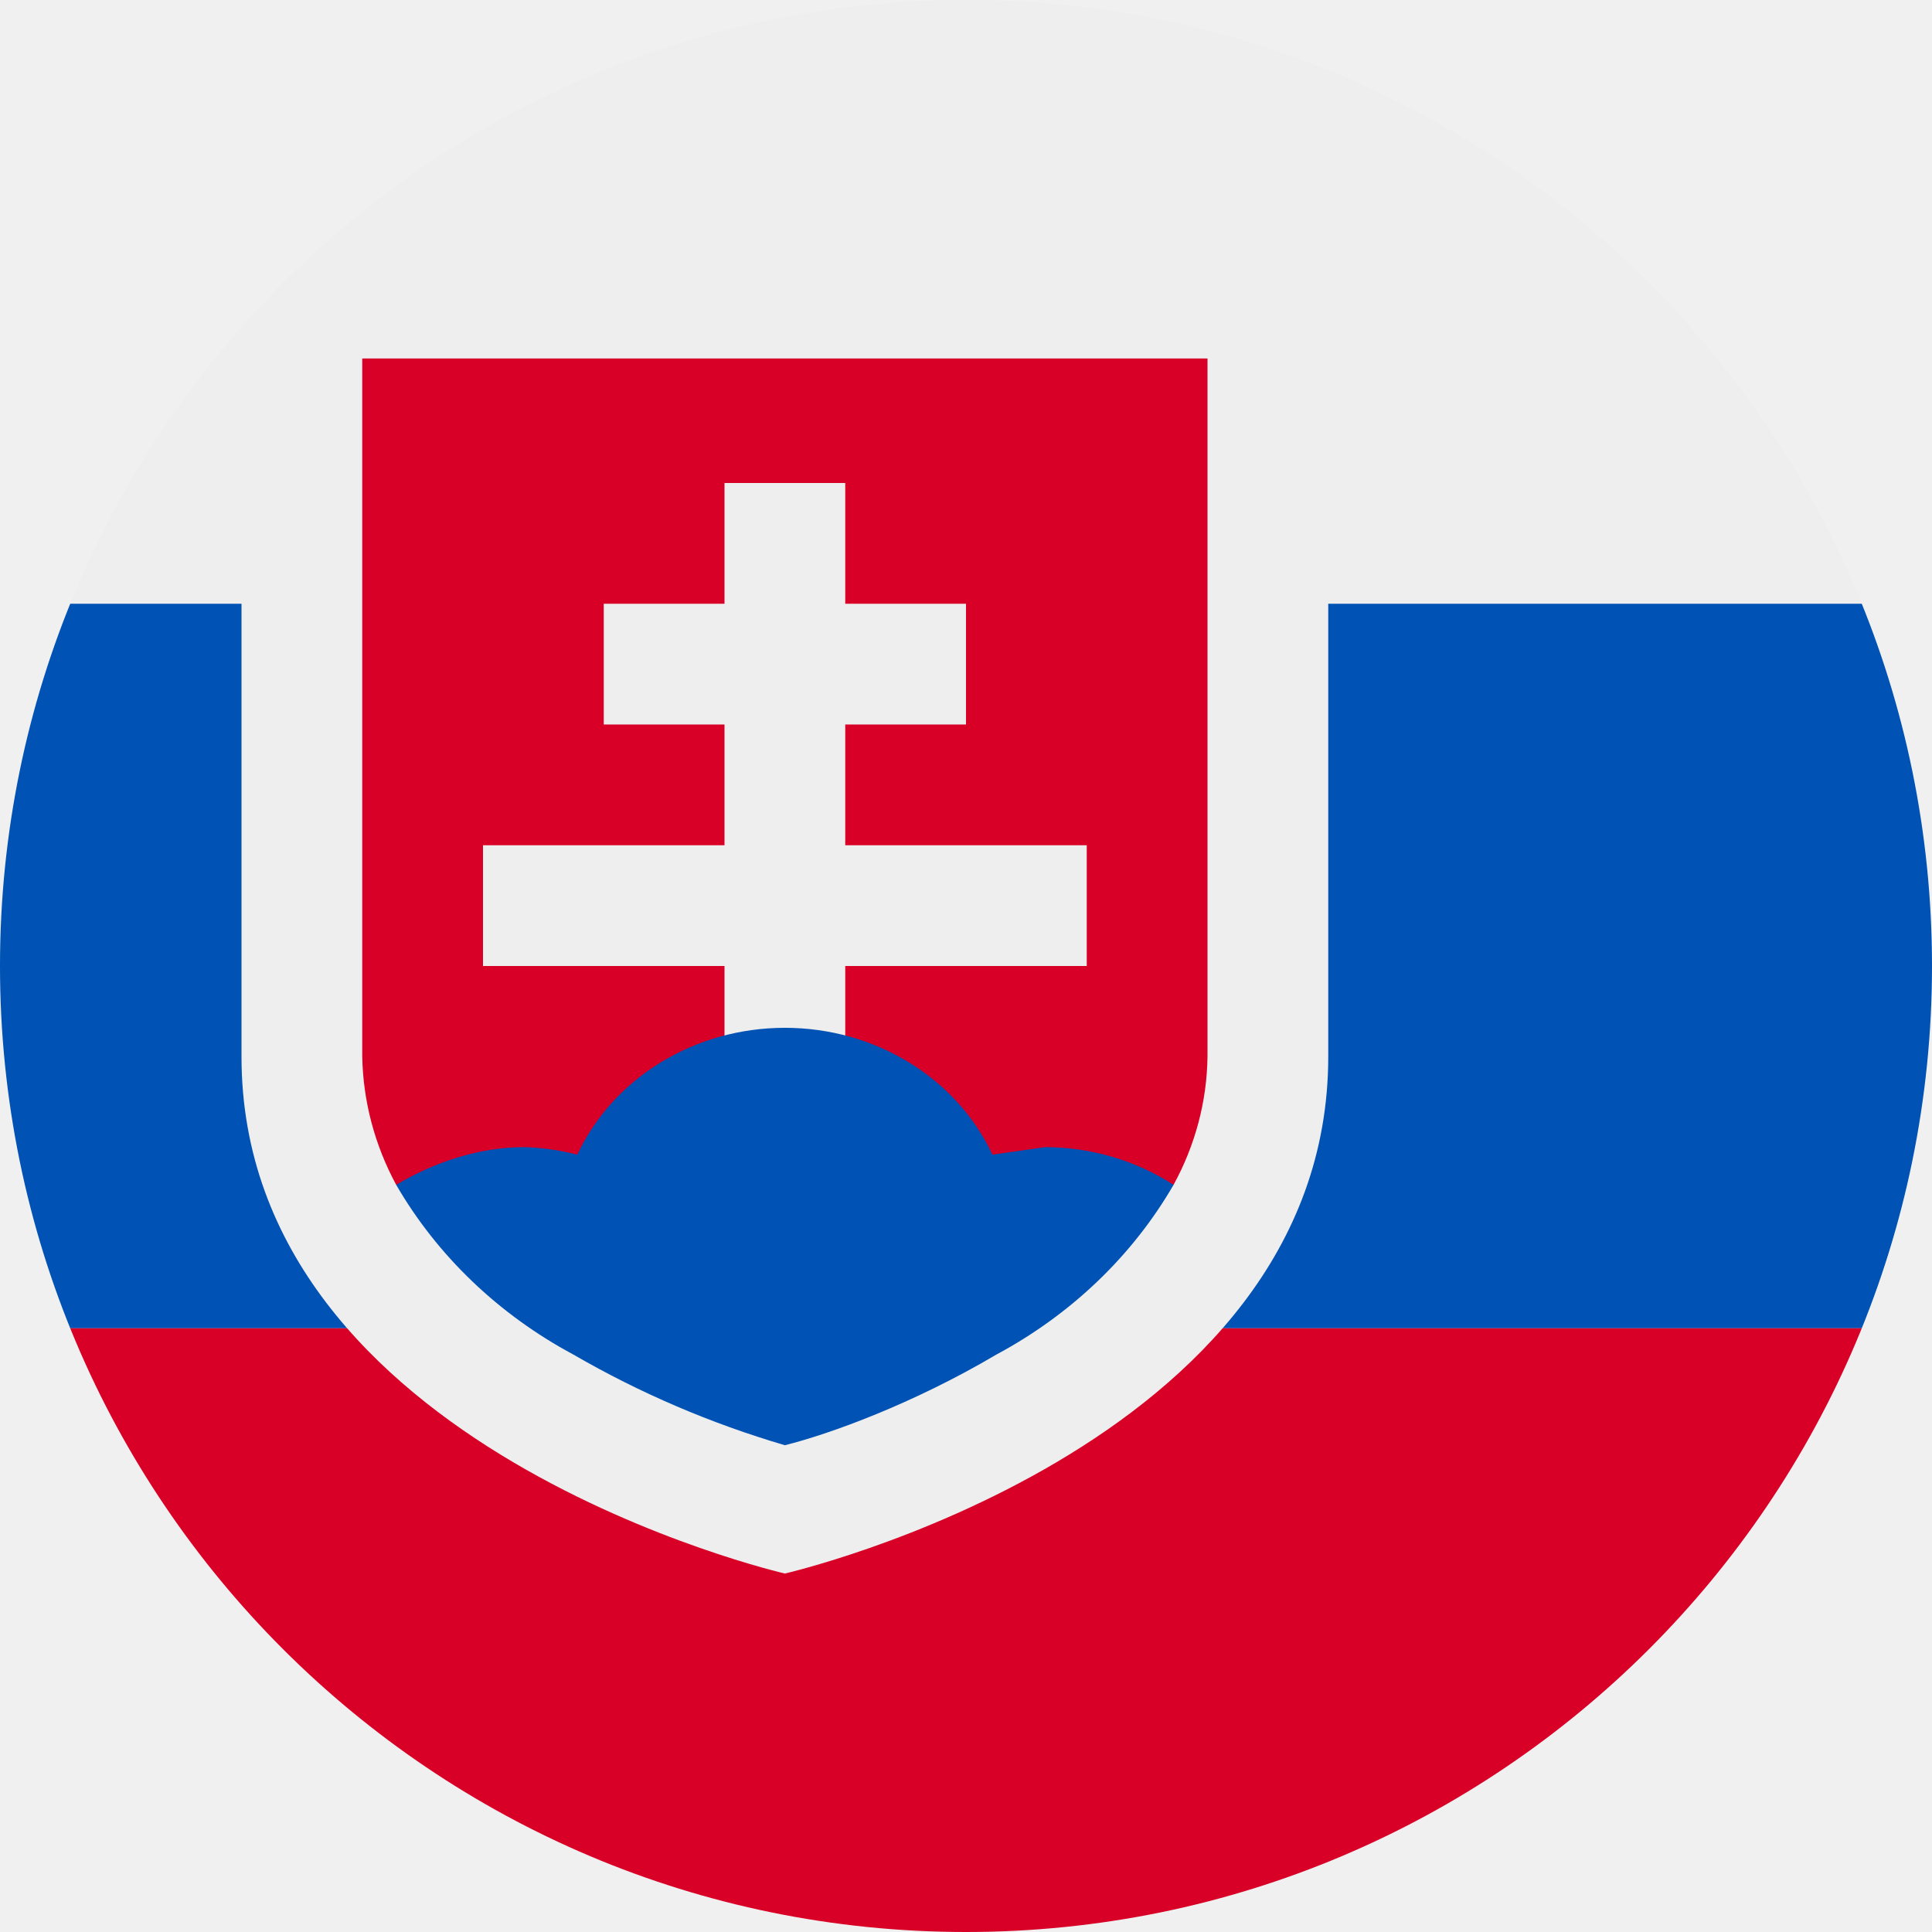
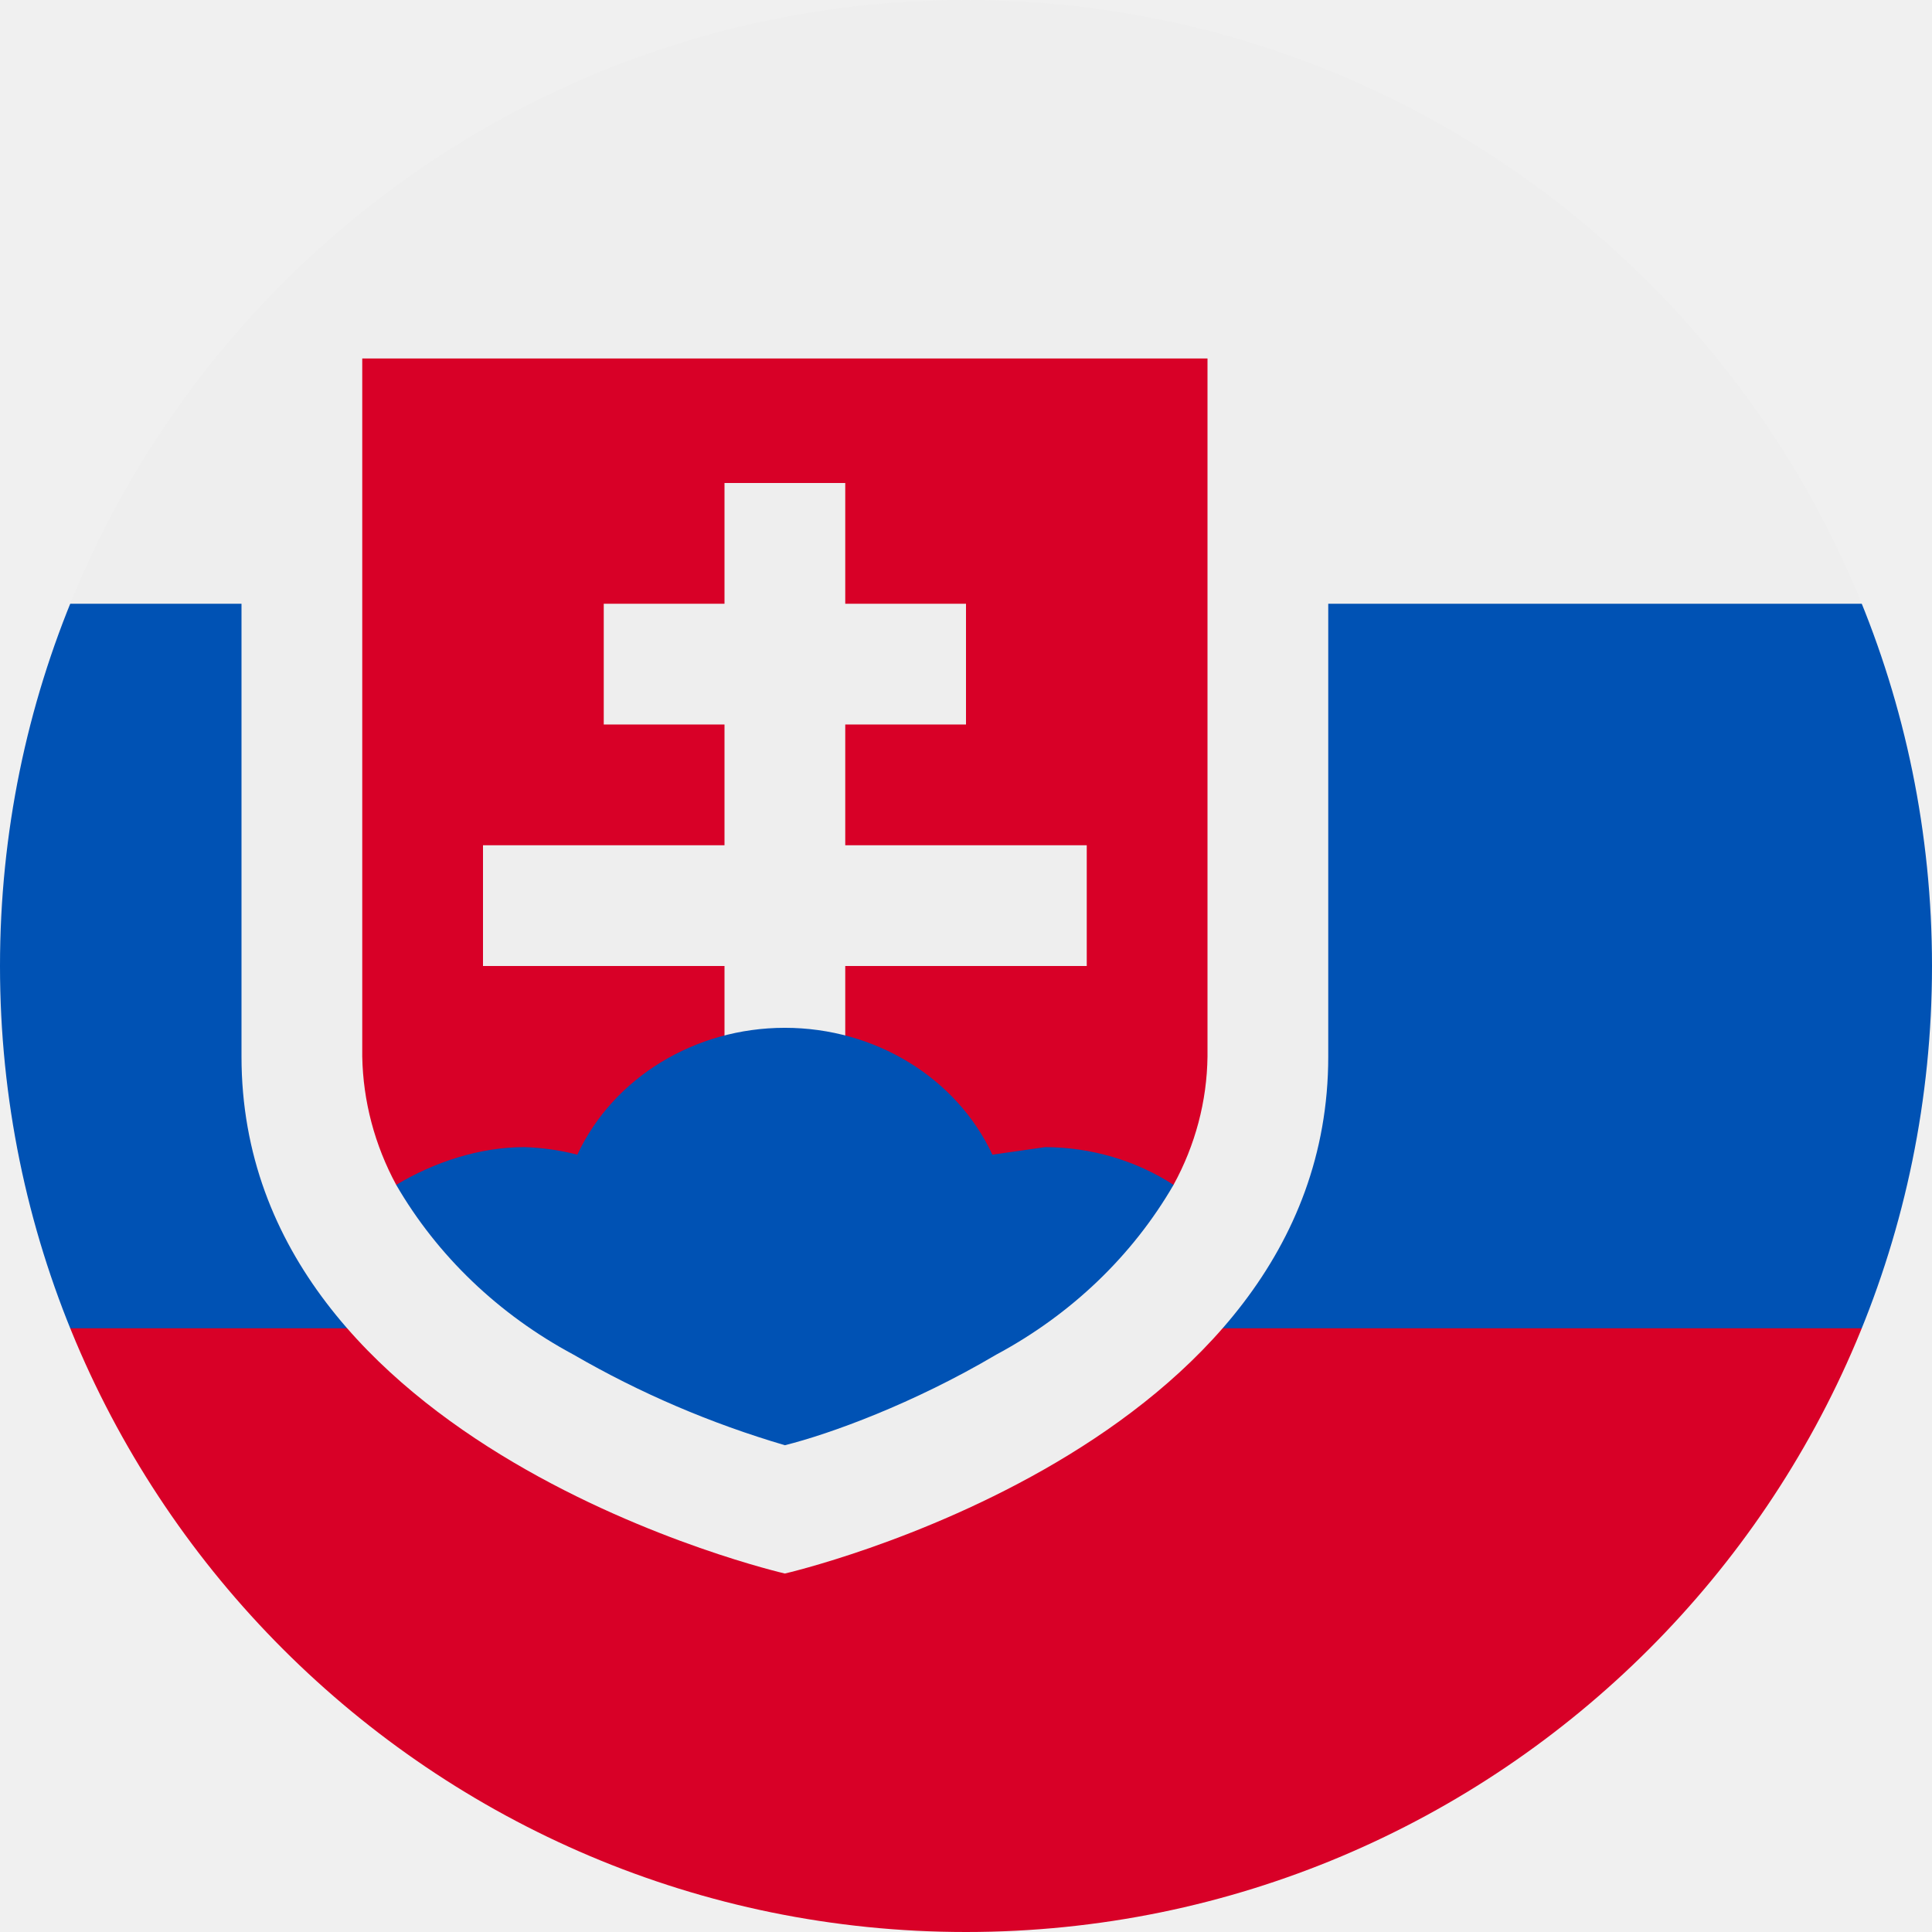
<svg xmlns="http://www.w3.org/2000/svg" viewBox="0 0 512 512">
  <mask id="a">
    <circle cx="256" cy="256" r="256" fill="#fff" />
  </mask>
  <g mask="url(#a)">
+     <path fill="#0052b4" d="M0 160l256-32 256 32v192l-256 32L0 352z" />
    <path fill="#eee" d="M0 0h512v160H0z" />
-     <path fill="#0052b4" d="M0 160h512v192H0z" />
    <path fill="#d80027" d="M0 352h512v160H0z" />
-     <path fill="#eee" d="M64 95v185c0 104 144 137 144 137s144-33 144-137V95z" />
+     <path fill="#eee" d="M64 63v217c0 104 144 137 144 137s144-33 144-137V63z" />
    <path fill="#d80027" d="M96 95v185a83 78 0 009 34h206a83 77 0 009-34V95z" />
    <path fill="#eee" d="M288 224h-64v-32h32v-32h-32v-32h-32v32h-32v32h32v32h-64v32h64v32h32v-32h64z" />
    <path fill="#0052b4" d="M152 359a247 231 0 0056 24c12-3 34-11 56-24a123 115 0 0047-45 60 56 0 00-34-10l-14 2a60 56 0 00-110 0 60 56 0 00-14-2c-12 0-24 4-34 10a123 115 0 0047 45z" />
  </g>
</svg>
